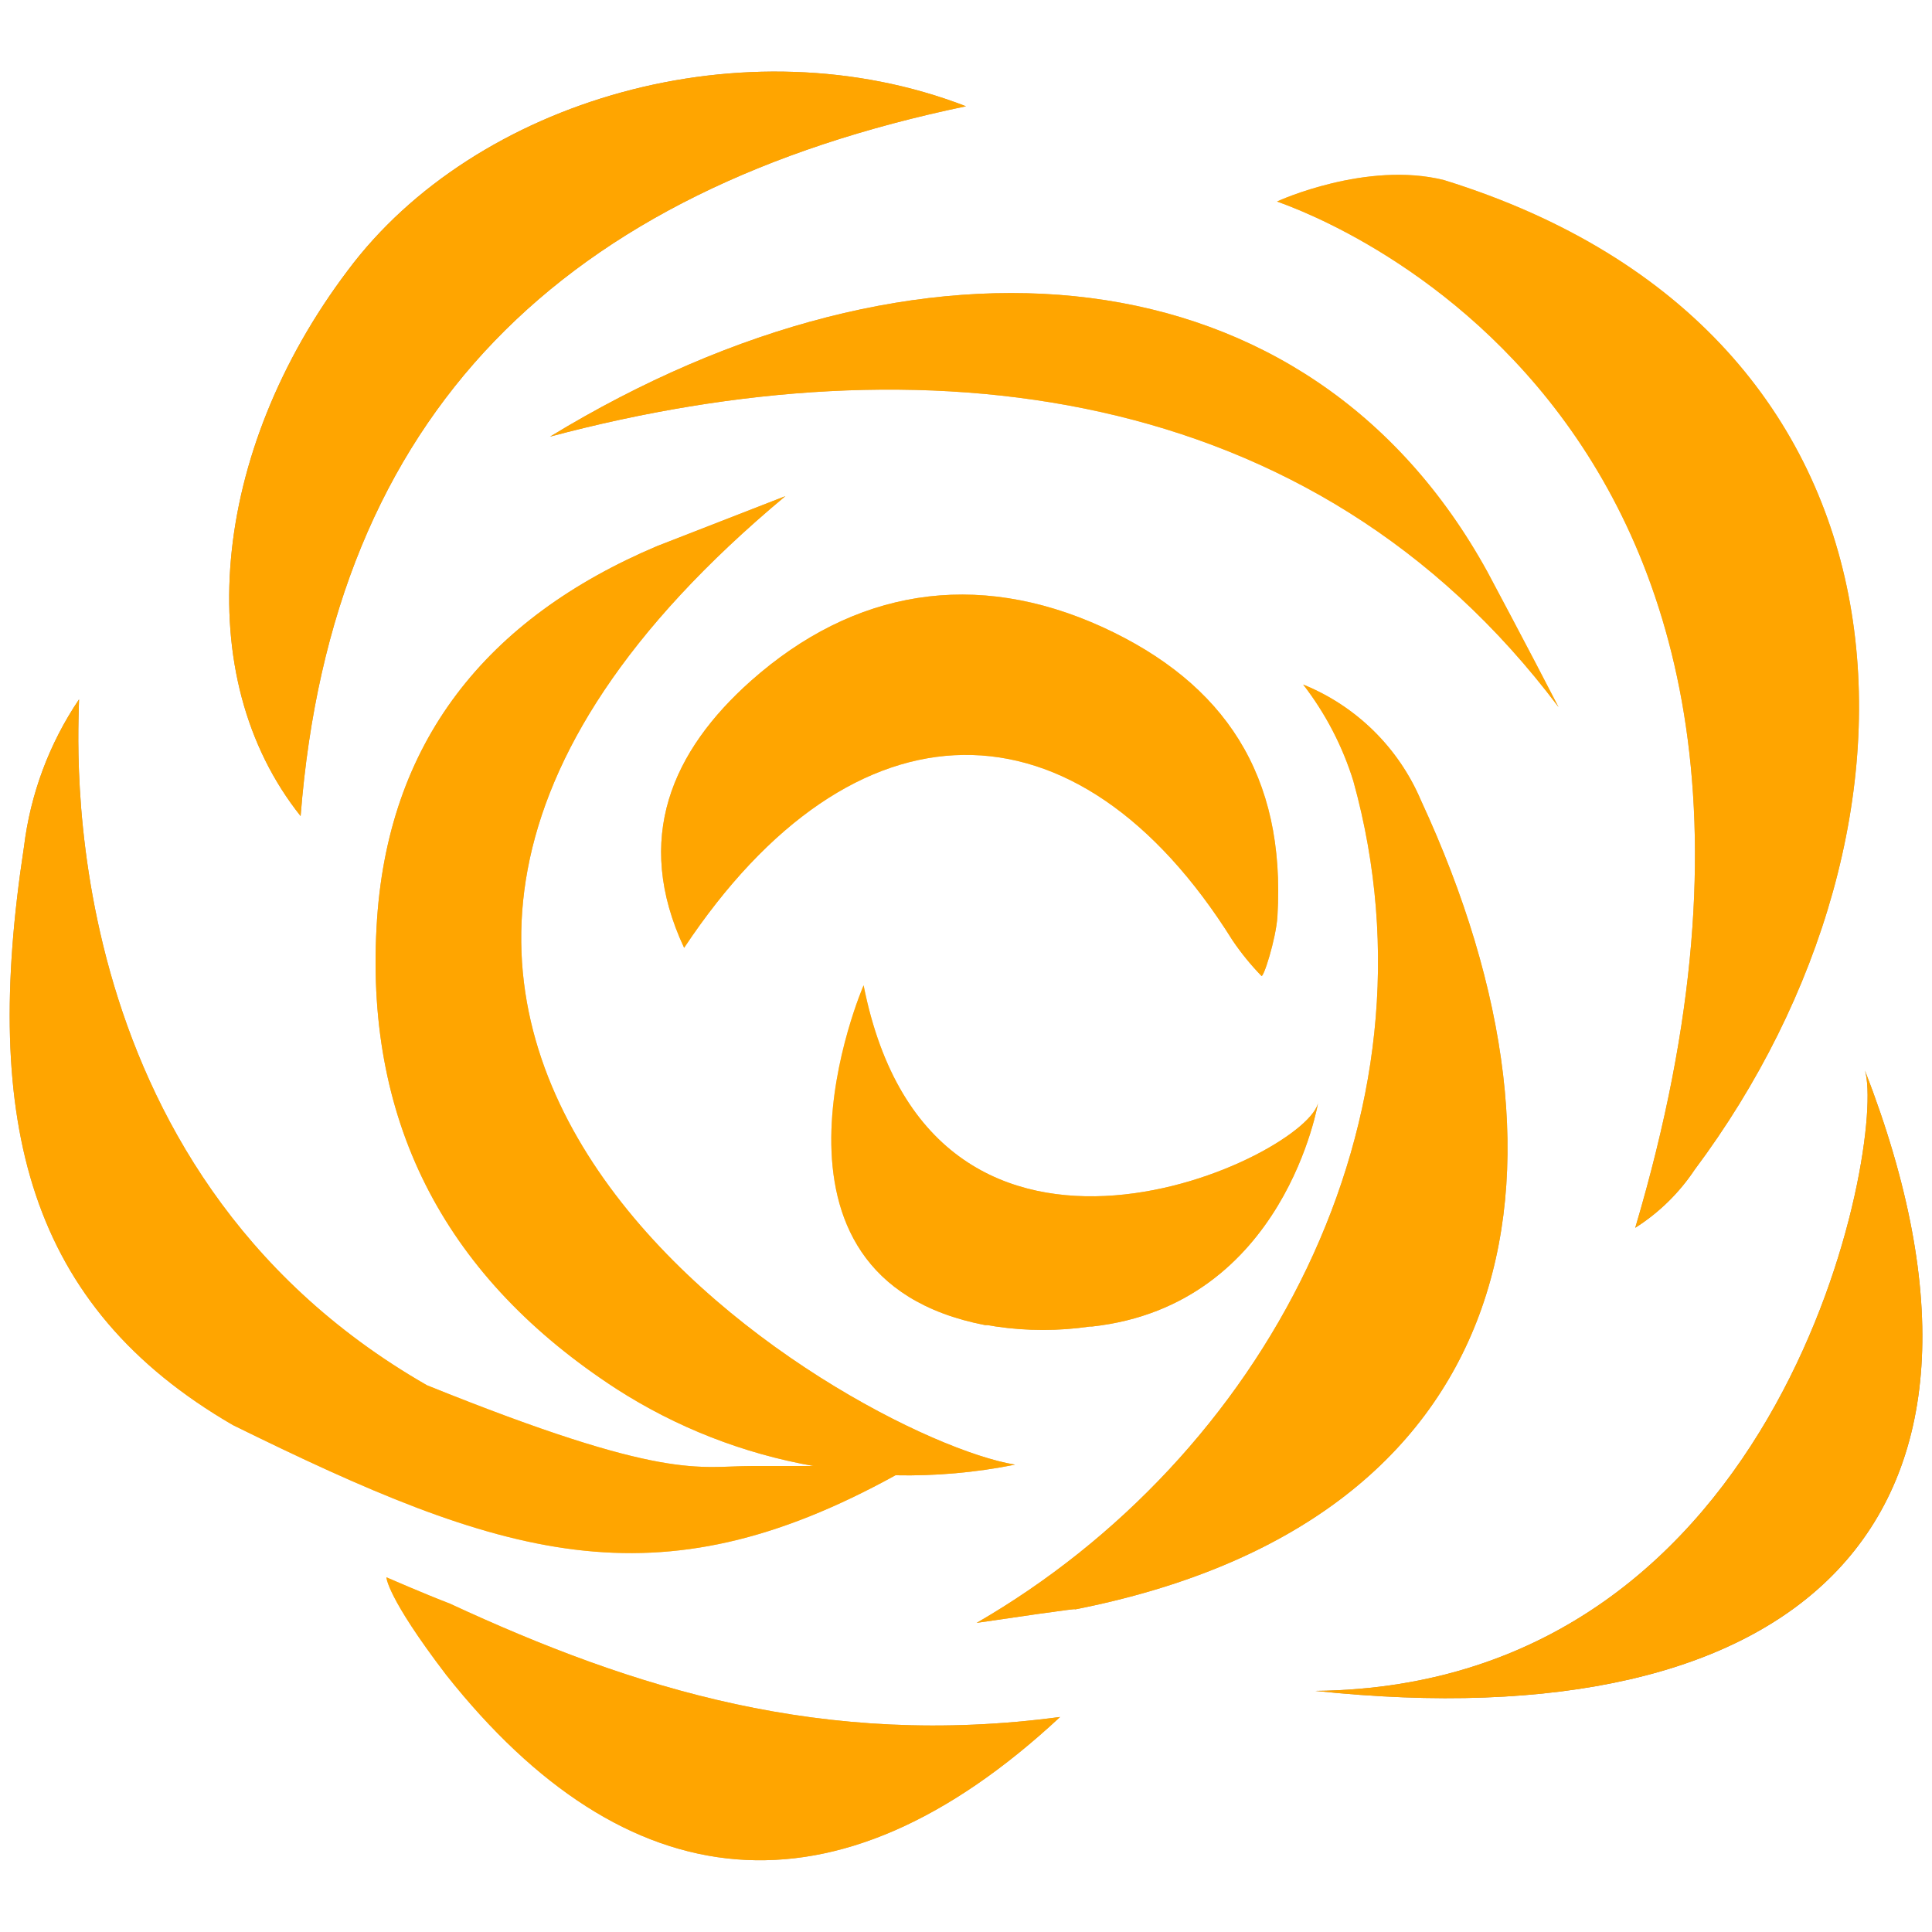
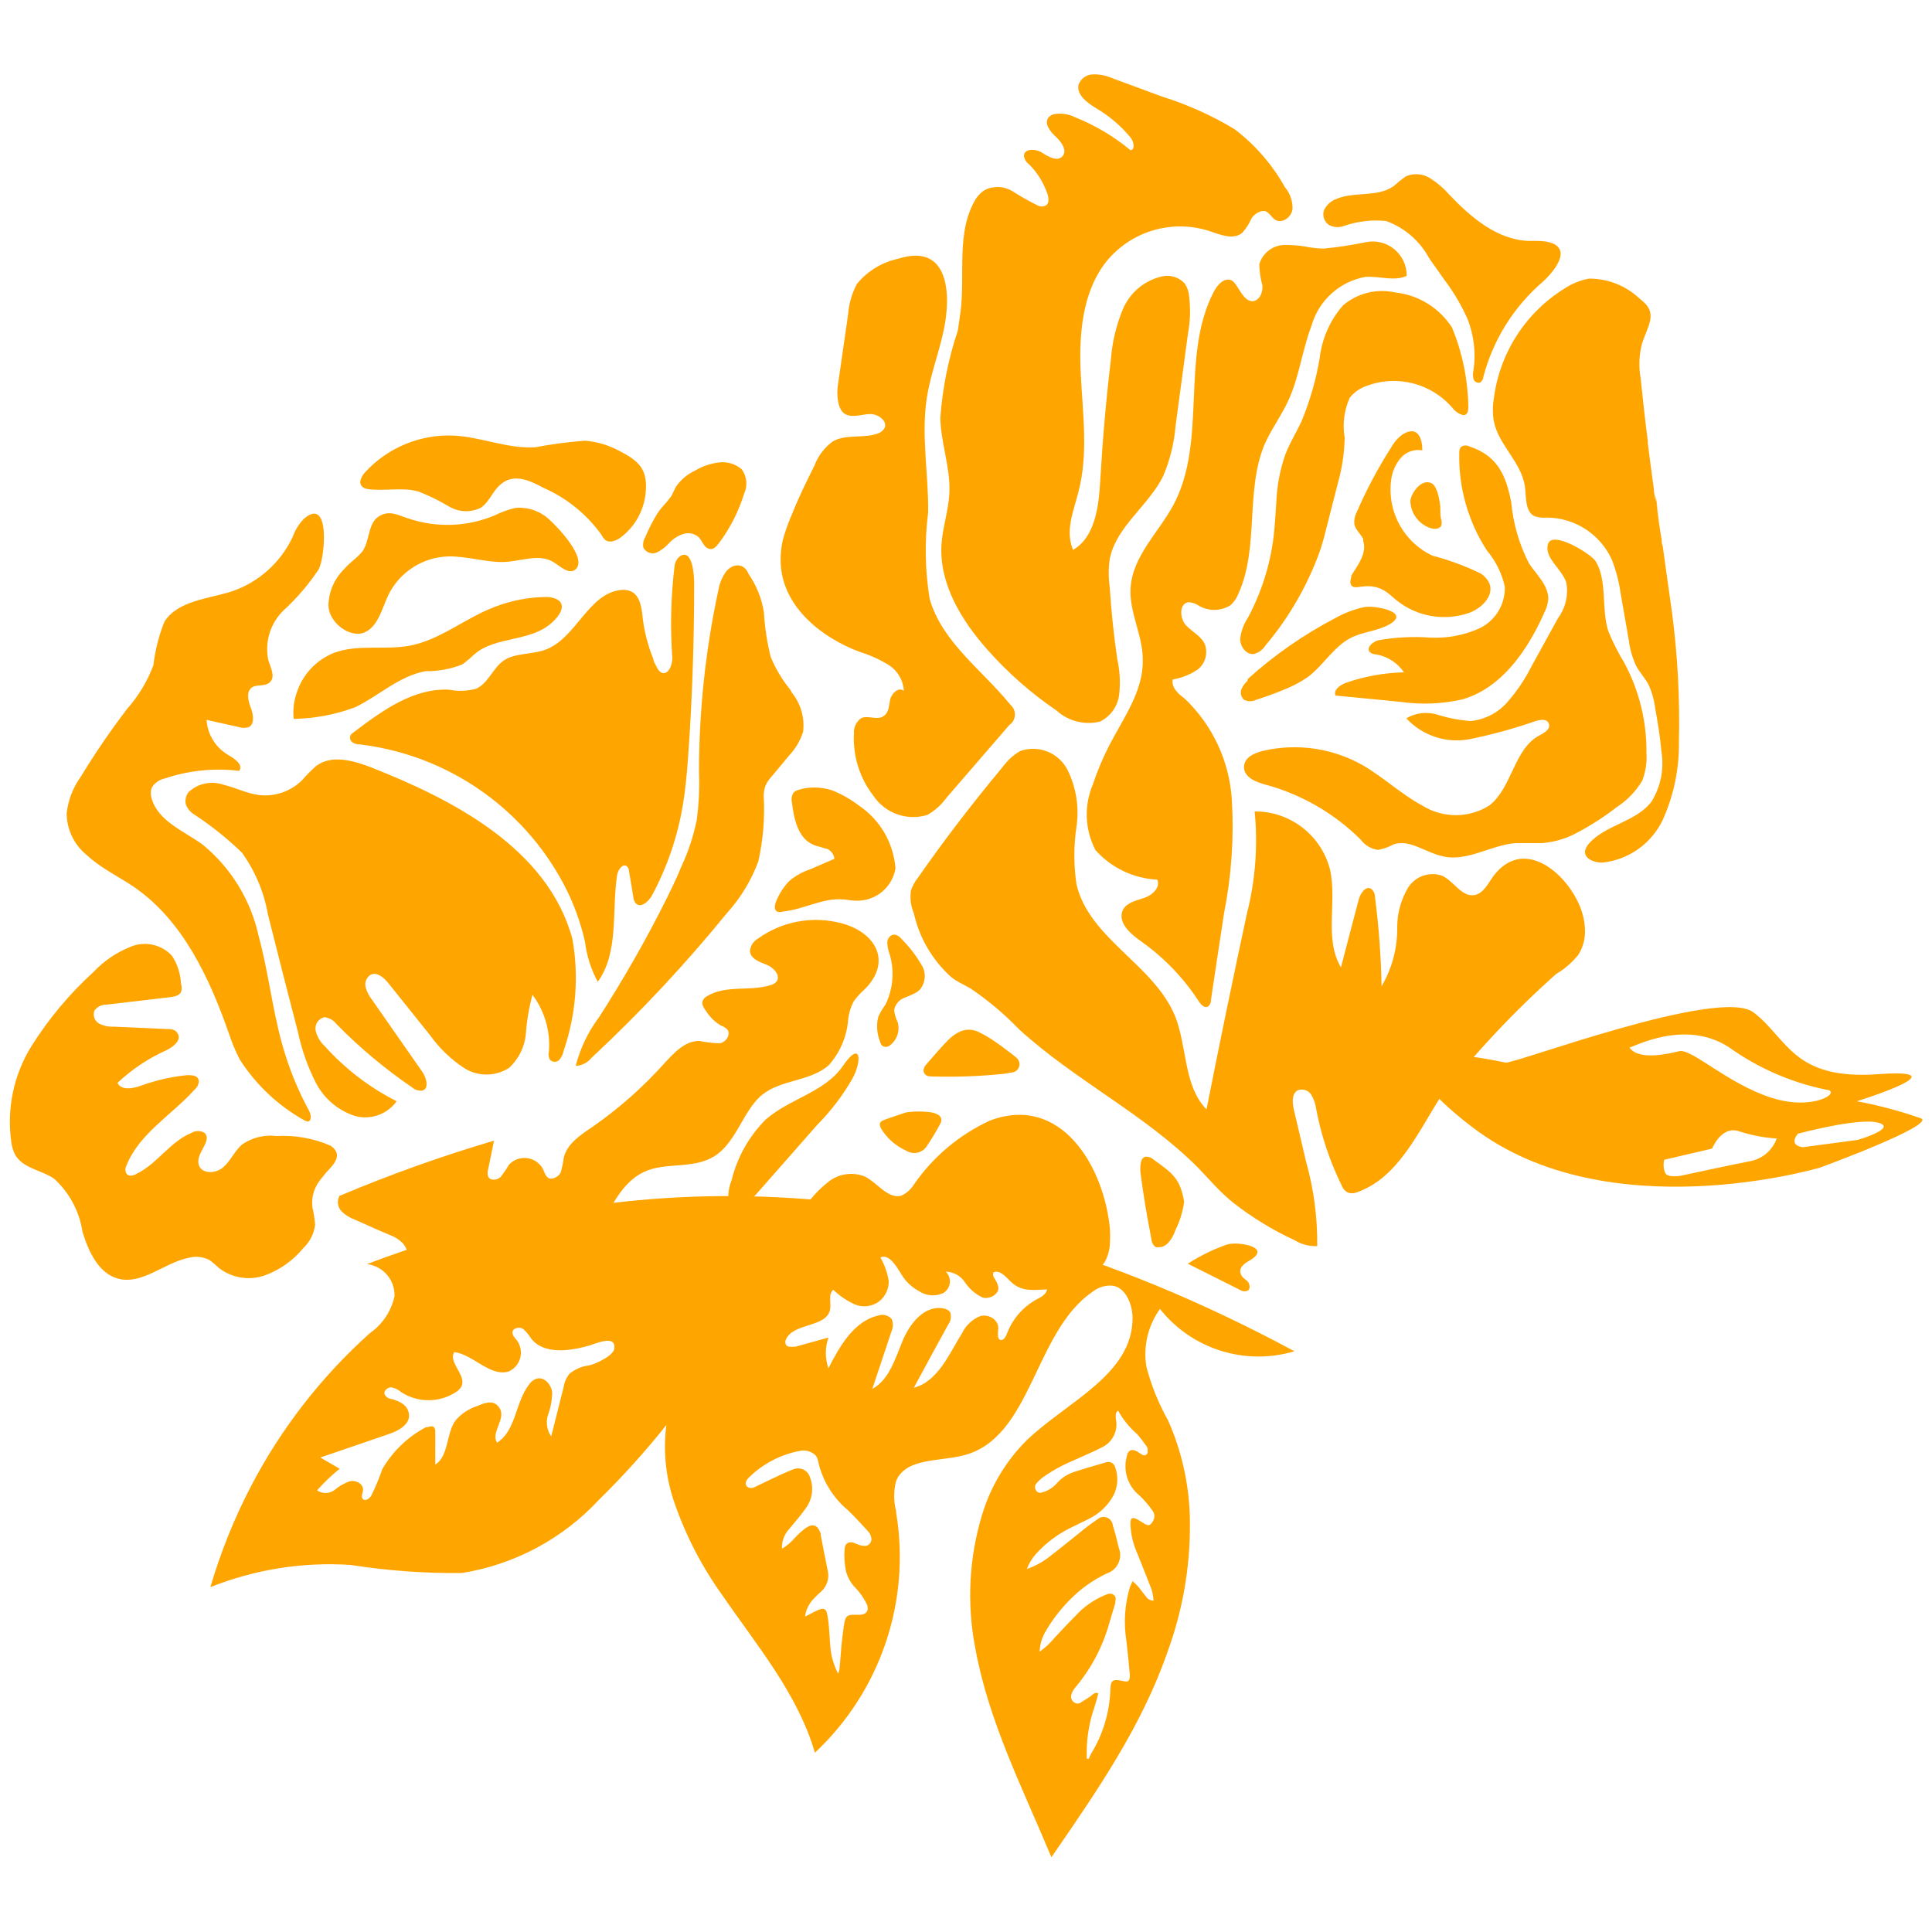
- <svg xmlns="http://www.w3.org/2000/svg" xmlns:xlink="http://www.w3.org/1999/xlink" id="Layer_1" data-name="Layer 1" viewBox="0 0 100 100">
+ <svg xmlns="http://www.w3.org/2000/svg" id="Layer_1" data-name="Layer 1" viewBox="0 0 100 100">
  <defs>
-     <style>.cls-1{fill:url(#linear-gradient);}.cls-2{fill:url(#linear-gradient-2);}.cls-3{fill:url(#linear-gradient-3);}.cls-4{fill:url(#linear-gradient-4);}.cls-5{fill:url(#linear-gradient-5);}.cls-6{fill:url(#linear-gradient-6);}.cls-7{fill:url(#linear-gradient-7);}.cls-8{fill:url(#linear-gradient-8);}.cls-9{fill:url(#linear-gradient-9);}.cls-10{fill:url(#linear-gradient-10);}.cls-11{fill:url(#linear-gradient-11);}.cls-12{fill:orange;}</style>
-     <linearGradient id="linear-gradient" x1="5.02" y1="-0.17" x2="104.31" y2="85.84" gradientUnits="userSpaceOnUse">
-       <stop offset="0" stop-color="#8a6c46" />
-       <stop offset="0.5" stop-color="#f4cf8e" />
-       <stop offset="1" stop-color="#8a6c46" />
-     </linearGradient>
-     <linearGradient id="linear-gradient-2" x1="13.06" y1="-9.44" x2="112.34" y2="76.57" xlink:href="#linear-gradient" />
-     <linearGradient id="linear-gradient-3" x1="-24.16" y1="33.52" x2="75.13" y2="119.53" xlink:href="#linear-gradient" />
-     <linearGradient id="linear-gradient-4" x1="2.7" y1="2.51" x2="101.99" y2="88.52" xlink:href="#linear-gradient" />
-     <linearGradient id="linear-gradient-5" x1="-10.69" y1="17.97" x2="88.6" y2="103.98" xlink:href="#linear-gradient" />
-     <linearGradient id="linear-gradient-6" x1="-3.26" y1="9.39" x2="96.02" y2="95.4" xlink:href="#linear-gradient" />
-     <linearGradient id="linear-gradient-7" x1="50.43" y1="78.8" x2="60.79" y2="87.77" xlink:href="#linear-gradient" />
-     <linearGradient id="linear-gradient-8" x1="-1.26" y1="7.09" x2="98.02" y2="93.1" xlink:href="#linear-gradient" />
-     <linearGradient id="linear-gradient-9" x1="25.96" y1="-24.34" x2="78.77" y2="21.41" xlink:href="#linear-gradient" />
-     <linearGradient id="linear-gradient-10" x1="19.93" y1="-17.38" x2="119.22" y2="68.63" xlink:href="#linear-gradient" />
-     <linearGradient id="linear-gradient-11" x1="2.7" y1="2.51" x2="101.98" y2="88.52" xlink:href="#linear-gradient" />
+     <style>.cls-1{fill:orange;fill-rule:evenodd;}</style>
  </defs>
-   <path class="cls-1" d="M50,5.5C38.57,1.08,24.59,5.16,18,14,10.9,23.4,9.79,35,15.56,42.24,17.19,21.33,29.21,9.83,50,5.5Z" />
-   <path class="cls-2" d="M80.67,36.6c-1.48-2.88-3.68-7-3.68-7-9.25-16.83-29.41-18.64-48.52-7C47.64,17.49,67.94,19.65,80.67,36.6Z" />
-   <path class="cls-3" d="M23.28,83C22,82.51,20,81.64,20,81.64s0,1,3.1,5.06h0c9.29,11.71,20.14,13,31.77,2.17C42.64,90.5,32.79,87.41,23.28,83Z" />
-   <path class="cls-4" d="M96.53,55.41c9.13,23.53-3.46,34.75-28.45,32.11C92.56,87.27,97.62,59,96.53,55.41Z" />
-   <path class="cls-5" d="M46.35,76.36a28.44,28.44,0,0,0,6.19-.55C44.08,74.43,7.45,53.36,40.65,25.68L34,28.27h0C25.2,32,20,38.4,19.49,48c-.57,10.31,3.7,18.22,12.4,23.88a27.74,27.74,0,0,0,10.22,4H38.94c-2.8,0-4.43.83-16.84-4.18C2.39,60.4,4.09,37.81,4.09,36.2a17.42,17.42,0,0,0-2.85,7.64c-2.19,14.29.23,23.78,10.81,29.92C26,80.63,33.9,83.22,46.35,76.36Z" />
-   <path class="cls-6" d="M44.7,51h0S38.14,66.11,51,68.59l.13,0,.42.07h0a16.66,16.66,0,0,0,4.87,0l.11,0C66.53,67.55,68.24,57,68.24,57,67.94,59.8,48.3,69.19,44.7,51Z" />
-   <path class="cls-7" d="M55.61,83.29Z" />
-   <path class="cls-8" d="M73.55,41.43a11.19,11.19,0,0,0-6.1-6,15.86,15.86,0,0,1,2.6,5h0C74.92,58,65.31,75.47,50.55,84c5.76-.85,5.11-.71,5.06-.69C78.47,78.82,82.65,61.08,73.55,41.43Z" />
-   <path class="cls-9" d="M66.1,10.43Z" />
-   <path class="cls-10" d="M84.64,63.55a10.35,10.35,0,0,0,3.07-3C101,42.77,100.2,17.21,74.74,9.32c-4-1-8.57,1.07-8.64,1.11S97.51,20.17,84.64,63.55Z" />
-   <path class="cls-11" d="M57.07,32.46c-6.58-3-12.87-1.95-18.2,2.78-4.07,3.62-6.11,8.15-3.46,13.82,8.78-13.21,20.32-13.29,28.39-.38a13.44,13.44,0,0,0,1.48,1.82c.09.24.77-1.92.84-3.07h0C66.56,40.13,63.39,35.36,57.07,32.46Z" />
-   <path class="cls-12" d="M50,5.5C38.57,1.08,24.59,5.16,18,14,10.9,23.4,9.79,35,15.56,42.24,17.19,21.33,29.21,9.83,50,5.5Z" />
-   <path class="cls-12" d="M80.67,36.6c-1.48-2.88-3.68-7-3.68-7-9.25-16.83-29.41-18.64-48.52-7C47.64,17.49,67.94,19.65,80.67,36.6Z" />
-   <path class="cls-12" d="M23.28,83C22,82.51,20,81.64,20,81.64s0,1,3.1,5.06h0c9.29,11.71,20.14,13,31.77,2.17C42.64,90.5,32.79,87.41,23.28,83Z" />
-   <path class="cls-12" d="M96.53,55.41c9.13,23.53-3.46,34.75-28.45,32.11C92.56,87.27,97.62,59,96.53,55.41Z" />
-   <path class="cls-12" d="M46.35,76.36a28.44,28.44,0,0,0,6.19-.55C44.08,74.43,7.45,53.36,40.65,25.68L34,28.27h0C25.2,32,20,38.4,19.49,48c-.57,10.31,3.7,18.22,12.4,23.88a27.74,27.74,0,0,0,10.22,4H38.94c-2.8,0-4.43.83-16.84-4.18C2.39,60.4,4.09,37.81,4.09,36.2a17.42,17.42,0,0,0-2.85,7.64c-2.19,14.29.23,23.78,10.81,29.92C26,80.63,33.9,83.22,46.35,76.36Z" />
-   <path class="cls-12" d="M44.7,51h0S38.14,66.11,51,68.59l.13,0,.42.07h0a16.66,16.66,0,0,0,4.87,0l.11,0C66.53,67.55,68.24,57,68.24,57,67.94,59.8,48.3,69.19,44.7,51Z" />
-   <path class="cls-12" d="M55.61,83.29Z" />
-   <path class="cls-12" d="M73.55,41.43a11.19,11.19,0,0,0-6.1-6,15.86,15.86,0,0,1,2.6,5h0C74.92,58,65.31,75.47,50.55,84c5.76-.85,5.11-.71,5.06-.69C78.47,78.82,82.65,61.08,73.55,41.43Z" />
-   <path class="cls-12" d="M66.1,10.43Z" />
-   <path class="cls-12" d="M84.64,63.55a10.35,10.35,0,0,0,3.07-3C101,42.77,100.2,17.21,74.74,9.32c-4-1-8.57,1.07-8.64,1.11S97.51,20.17,84.64,63.55Z" />
-   <path class="cls-12" d="M57.07,32.46c-6.58-3-12.87-1.95-18.2,2.78-4.07,3.62-6.11,8.15-3.46,13.82,8.78-13.21,20.32-13.29,28.39-.38a13.44,13.44,0,0,0,1.48,1.82c.09.24.77-1.92.84-3.07h0C66.56,40.13,63.39,35.36,57.07,32.46Z" />
+   <path class="cls-1" d="M81.63,43.1a4.51,4.51,0,0,1-1.83.54c-.46,0-.91,0-1.37,0-1.3.11-2.53,1-3.8.67-.85-.19-1.67-.88-2.49-.61a2.6,2.6,0,0,1-.82.29,1.32,1.32,0,0,1-.88-.52,11.09,11.09,0,0,0-4.91-2.85c-.5-.13-1.12-.37-1.14-.89s.54-.76,1-.87a7.18,7.18,0,0,1,5.15.75c1.07.62,2,1.51,3.07,2.08a3.26,3.26,0,0,0,3.48,0c1.18-.92,1.26-2.91,2.58-3.62.26-.13.6-.34.5-.61s-.41-.21-.65-.15a26.34,26.34,0,0,1-3.45.95,3.56,3.56,0,0,1-3.28-1.08A2,2,0,0,1,74.43,37a7.63,7.63,0,0,0,1.69.32,2.89,2.89,0,0,0,1.92-1,8.75,8.75,0,0,0,1.23-1.83L80.64,32a2.38,2.38,0,0,0,.43-1.85c-.24-.73-1.17-1.28-.94-2s2.26.55,2.46.9c.62,1,.28,2.5.66,3.63a11.47,11.47,0,0,0,.83,1.64,9.63,9.63,0,0,1,1.14,4.64A3.35,3.35,0,0,1,85,40.41a4.15,4.15,0,0,1-1.31,1.36A14,14,0,0,1,81.63,43.1Z" />
+   <path class="cls-1" d="M71.21,33.87a.48.48,0,0,1-.3-.11c-.22-.22.13-.54.43-.62A11,11,0,0,1,74,33a5.5,5.5,0,0,0,2.58-.48,2.31,2.31,0,0,0,1.31-2.15,4.38,4.38,0,0,0-.93-1.88,8.91,8.91,0,0,1-1.43-5c0-.14,0-.3.13-.38a.41.41,0,0,1,.4,0c1.52.49,1.91,1.62,2.16,2.88a8.61,8.61,0,0,0,.92,3.17c.39.59,1,1.12,1,1.84a2,2,0,0,1-.22.74c-.87,1.95-2.21,3.88-4.23,4.46a8.76,8.76,0,0,1-3.19.13L69.12,36c-.11-.3.25-.55.55-.66a9.87,9.87,0,0,1,3-.54A2.18,2.18,0,0,0,71.21,33.87Z" />
+   <path class="cls-1" d="M70.56,28a.69.69,0,0,0,0-.1c-.13-.27-.41-.48-.46-.78a1.07,1.07,0,0,1,.12-.6A23.61,23.61,0,0,1,72,23.17a2.09,2.09,0,0,1,.62-.7c.78-.46,1,.24,1,.84a1.2,1.2,0,0,0-1.14.42A2.19,2.19,0,0,0,72,24.9a3.77,3.77,0,0,0,2.14,3.86,13.46,13.46,0,0,1,2.51.93,1.25,1.25,0,0,1,.44.5c.26.65-.41,1.31-1.07,1.54a3.94,3.94,0,0,1-3.75-.67c-.17-.14-.33-.29-.51-.42a1.67,1.67,0,0,0-1.22-.28c-.2,0-.46.11-.59-.06s0-.35,0-.52C70.31,29.22,70.76,28.6,70.56,28Z" />
+   <path class="cls-1" d="M74.07,25c.29.12.42.71.48,1.22,0,.29,0,.56.06.72a.65.65,0,0,1,0,.24c-.1.26-.48.22-.73.09A1.52,1.52,0,0,1,73,25.92C73.05,25.5,73.57,24.78,74.07,25Z" />
+   <path class="cls-1" d="M76,21c0,.17,0,.37-.14.46s-.49-.1-.65-.31a4,4,0,0,0-4.49-1.17,1.89,1.89,0,0,0-.86.61,3.59,3.59,0,0,0-.26,2.07A9.26,9.26,0,0,1,69.25,25l-.51,2c-.12.49-.25,1-.4,1.46a16,16,0,0,1-2.84,4.95,1,1,0,0,1-.6.44c-.39.05-.71-.38-.71-.78a2.54,2.54,0,0,1,.41-1.11,12,12,0,0,0,1.32-4.17c.07-.59.1-1.18.14-1.76a8.51,8.51,0,0,1,.47-2.51c.23-.6.57-1.14.84-1.72a15.24,15.24,0,0,0,.94-3.28,5,5,0,0,1,1.21-2.72,3.13,3.13,0,0,1,2.71-.66,4,4,0,0,1,2.93,1.82A11.23,11.23,0,0,1,76,21Z" />
+   <path class="cls-1" d="M64.59,35.14A21.79,21.79,0,0,1,69.1,32a5.36,5.36,0,0,1,1.53-.58c.51-.09,2.46.25,1.26.91-.63.35-1.39.37-2,.7-.87.46-1.39,1.4-2.18,2a5.79,5.79,0,0,1-1,.56,17.17,17.17,0,0,1-1.69.63.7.7,0,0,1-.63,0,.5.5,0,0,1-.12-.58,1.27,1.27,0,0,1,.3-.4Z" />
+   <path class="cls-1" d="M82.26,14.42a3.79,3.79,0,0,1,2.62,1.05c.52.39.61.73.53,1.12s-.27.72-.42,1.2a4.15,4.15,0,0,0-.07,1.79c.11,1.08.23,2.17.37,3.25h0v.11c.1.78.2,1.57.31,2.35,0,.22.07.45.1.67l0-.31.23,1.66c-.07-.45-.13-.9-.2-1.35.07.66.16,1.32.28,2,0,.1,0,.2.05.3l.49,3.5a43.4,43.4,0,0,1,.35,6.64,9.48,9.48,0,0,1-.82,4,3.91,3.91,0,0,1-3.15,2.25c-.41,0-.93-.19-.89-.6a.87.87,0,0,1,.18-.36c.85-1,2.47-1.14,3.27-2.21a3.77,3.77,0,0,0,.5-2.61c-.06-.75-.19-1.49-.32-2.23a4.13,4.13,0,0,0-.34-1.2c-.18-.34-.45-.62-.63-.95a4.34,4.34,0,0,1-.39-1.33c-.14-.82-.29-1.64-.43-2.47a7.78,7.78,0,0,0-.45-1.72,3.72,3.72,0,0,0-3.36-2.18,1.51,1.51,0,0,1-.64-.07c-.5-.24-.43-1-.5-1.52-.16-1.26-1.37-2.16-1.61-3.4a3.53,3.53,0,0,1,0-1.17A7.87,7.87,0,0,1,81,14.92,3.36,3.36,0,0,1,82.26,14.42Z" />
+   <path class="cls-1" d="M68.53,10.88h0a1.14,1.14,0,0,1,.61-.57c.94-.42,2.14-.07,3-.68a7.14,7.14,0,0,1,.62-.5A1.35,1.35,0,0,1,74,9.21a4.59,4.59,0,0,1,1,.85c1.13,1.19,2.5,2.36,4.13,2.41.44,0,1.35-.06,1.6.44s-.5,1.34-.87,1.67a9.74,9.74,0,0,0-3.08,4.92.41.41,0,0,1-.15.29.27.27,0,0,1-.36-.17.9.9,0,0,1,0-.46,5.22,5.22,0,0,0-.31-2.65,10.56,10.56,0,0,0-1.23-2.07l-.76-1.08a4.14,4.14,0,0,0-2.22-1.92,5.05,5.05,0,0,0-2.2.26.94.94,0,0,1-.77-.06A.67.67,0,0,1,68.53,10.88Z" />
+   <path class="cls-1" d="M68.49,12.87a20.12,20.12,0,0,0,2.18-.33,1.76,1.76,0,0,1,2.14,1.74c-.65.3-1.41,0-2.13.05a3.56,3.56,0,0,0-2.8,2.54c-.48,1.25-.63,2.63-1.19,3.85-.36.79-.89,1.49-1.24,2.29-1,2.41-.27,5.34-1.35,7.72a1.62,1.62,0,0,1-.4.59,1.58,1.58,0,0,1-1.7,0,1,1,0,0,0-.49-.15c-.48.06-.46.84-.12,1.2s.86.59,1,1.06A1.16,1.16,0,0,1,62,34.65a3.3,3.3,0,0,1-1.3.52c-.09.42.31.76.63,1a7.91,7.91,0,0,1,2.43,5.22,23.12,23.12,0,0,1-.4,5.86c-.23,1.5-.46,3-.68,4.5,0,.15-.07.33-.21.37s-.31-.12-.4-.26a11.43,11.43,0,0,0-3-3.13c-.57-.4-1.26-1-.94-1.65.21-.38.7-.47,1.11-.61s.84-.55.66-.94A4.58,4.58,0,0,1,56.7,44a4,4,0,0,1-.13-3.41,14.45,14.45,0,0,1,.84-2c.74-1.43,1.78-2.83,1.74-4.45,0-1.27-.72-2.47-.63-3.73.11-1.64,1.46-2.86,2.23-4.3,1.75-3.31.34-7.67,2.07-11,.18-.35.5-.72.87-.62s.58,1.08,1.12,1.1c.37,0,.57-.45.53-.82a4.56,4.56,0,0,1-.16-1.09,1.39,1.39,0,0,1,1.42-1,5.81,5.81,0,0,1,1.17.12A5.87,5.87,0,0,0,68.49,12.87Z" />
+   <path class="cls-1" d="M49.72,16.12c.24-1.94-.23-4.08.75-5.76A1.47,1.47,0,0,1,51,9.82a1.48,1.48,0,0,1,1.41.08,13.73,13.73,0,0,0,1.29.73.46.46,0,0,0,.44,0c.18-.12.14-.4.07-.61a4,4,0,0,0-.94-1.51A.64.64,0,0,1,53,8.07c0-.4.62-.38.95-.16s.8.47,1.05.17-.06-.73-.35-1-.62-.68-.38-1a.57.57,0,0,1,.28-.17,1.77,1.77,0,0,1,1.1.16,10.77,10.77,0,0,1,2.86,1.7c.26,0,.18-.45,0-.66A6.68,6.68,0,0,0,56.73,5.6c-.45-.28-1-.67-.91-1.2a.81.81,0,0,1,.73-.55,2.27,2.27,0,0,1,1,.19L60.15,5a17.2,17.2,0,0,1,3.74,1.68,9.65,9.65,0,0,1,2.61,3,1.67,1.67,0,0,1,.4,1.15c-.06.42-.54.76-.89.55-.19-.12-.29-.35-.49-.44s-.58.1-.74.36a2.83,2.83,0,0,1-.49.76c-.46.37-1.13.09-1.69-.1a4.92,4.92,0,0,0-5.33,1.57c-1.26,1.58-1.43,3.79-1.33,5.83s.4,4.13-.12,6.1c-.25,1-.7,2-.28,3,1.15-.66,1.33-2.25,1.41-3.6.12-2.09.3-4.18.55-6.25a8.37,8.37,0,0,1,.63-2.63,2.9,2.9,0,0,1,2-1.67,1.23,1.23,0,0,1,1.19.36,1.36,1.36,0,0,1,.22.59,6.36,6.36,0,0,1-.05,2c-.21,1.59-.43,3.17-.64,4.76a8.4,8.4,0,0,1-.63,2.59c-.75,1.56-2.44,2.62-2.78,4.32a5.17,5.17,0,0,0,0,1.47q.12,1.88.39,3.72a5.52,5.52,0,0,1,.1,1.81,1.78,1.78,0,0,1-1,1.42,2.47,2.47,0,0,1-2.24-.57,19.12,19.12,0,0,1-3.58-3.15c-1.35-1.52-2.5-3.41-2.38-5.44.06-.91.37-1.78.41-2.68.06-1.3-.44-2.57-.47-3.87a18.48,18.48,0,0,1,.91-4.54C49.62,16.77,49.68,16.44,49.72,16.12Z" />
+   <path class="cls-1" d="M40.42,29.33a4.6,4.6,0,0,1,.1-1.38A9.21,9.21,0,0,1,41,26.6c.34-.86.75-1.69,1.16-2.51a2.73,2.73,0,0,1,.94-1.24c.69-.4,1.58-.14,2.33-.41a.63.63,0,0,0,.34-.26c.21-.38-.33-.77-.76-.75s-.89.21-1.27,0-.45-1-.37-1.49c.18-1.23.35-2.46.53-3.68a4,4,0,0,1,.45-1.56,3.78,3.78,0,0,1,2.15-1.31c2.6-.83,2.77,1.81,2.33,3.78-.25,1.15-.68,2.27-.86,3.43-.3,2,.1,3.95.07,5.93A15.53,15.53,0,0,0,48.12,31c.64,2.24,2.72,3.68,4.18,5.48a.66.66,0,0,1-.06,1.05L49,41.28a3.16,3.16,0,0,1-1,.9,2.48,2.48,0,0,1-2.8-1,4.83,4.83,0,0,1-1-3.21.91.91,0,0,1,.36-.79c.35-.18.82.11,1.15-.1s.29-.57.37-.89.45-.65.7-.43a1.68,1.68,0,0,0-.8-1.35,6.41,6.41,0,0,0-1.46-.66C42.49,33,40.6,31.43,40.42,29.33Z" />
+   <path class="cls-1" d="M48.32,55.72c-.18,0-.4,0-.49-.19s.05-.37.17-.5c.36-.41.71-.83,1.09-1.21a2.11,2.11,0,0,1,.63-.44,1.15,1.15,0,0,1,1,.07,5.35,5.35,0,0,1,.7.41c.35.23.68.49,1,.73l.17.14a.45.45,0,0,1,.17.45.44.44,0,0,1-.37.33l-.43.07A27.85,27.85,0,0,1,48.32,55.72Z" />
+   <path class="cls-1" d="M48.68,58.14A11.66,11.66,0,0,1,48,59.28a.78.78,0,0,1-1.11.27,2.92,2.92,0,0,1-1.2-1l-.08-.13c-.12-.24-.1-.35.15-.45s.75-.26,1.13-.39a4.62,4.62,0,0,1,1.34,0,1,1,0,0,1,.29.1A.32.32,0,0,1,48.68,58.14Z" />
+   <path class="cls-1" d="M47.63,51.2a.94.94,0,0,1-.28.21,5.44,5.44,0,0,1-.5.22.85.85,0,0,0-.57.65,2,2,0,0,0,.18.62A1.11,1.11,0,0,1,46,54.15a.35.35,0,0,1-.31,0,.42.42,0,0,1-.14-.24,2.09,2.09,0,0,1-.09-1.28,3.35,3.35,0,0,1,.37-.63A3.59,3.59,0,0,0,46,49.24a1.51,1.51,0,0,1-.07-.48.42.42,0,0,1,.26-.37c.19-.06.38.09.5.24a6.54,6.54,0,0,1,1.08,1.44A1.09,1.09,0,0,1,47.63,51.2Z" />
+   <path class="cls-1" d="M44.3,46.62c-.23,0-.46-.06-.69-.07-1.06-.07-2,.52-3.08.63a.44.44,0,0,1-.32,0c-.18-.13-.09-.42,0-.62a3.4,3.4,0,0,1,.61-.93A3.21,3.21,0,0,1,41.92,45l1.27-.55a.64.64,0,0,0-.42-.53h-.05c-.21-.08-.43-.11-.63-.2-.78-.33-1-1.33-1.1-2.19a.66.66,0,0,1,.08-.5.56.56,0,0,1,.27-.15,2.66,2.66,0,0,1,.79-.12,3.09,3.09,0,0,1,.95.15,6,6,0,0,1,1.37.78,4.32,4.32,0,0,1,1.9,3.25A2,2,0,0,1,44.3,46.62Z" />
+   <path class="cls-1" d="M41,35.87a2.7,2.7,0,0,1,.57,2,3.2,3.2,0,0,1-.72,1.23l-1,1.2a1.43,1.43,0,0,0-.23.37,1.5,1.5,0,0,0-.09.52,12.42,12.42,0,0,1-.28,3.4,8.32,8.32,0,0,1-1.63,2.68,74.72,74.72,0,0,1-7,7.48,1.12,1.12,0,0,1-.82.42A7.12,7.12,0,0,1,31,52.66a64.67,64.67,0,0,0,3.54-6.22c.25-.52.49-1,.72-1.57a10.83,10.83,0,0,0,.8-2.41,14.14,14.14,0,0,0,.12-2.52,44.69,44.69,0,0,1,1-9.38,2.3,2.3,0,0,1,.42-1c.39-.44.94-.39,1.14.14a4.79,4.79,0,0,1,.8,2A12.58,12.58,0,0,0,39.89,34a6.7,6.7,0,0,0,1,1.68Z" />
+   <path class="cls-1" d="M27.56,51.49a10.66,10.66,0,0,0-.34,2,2.72,2.72,0,0,1-.88,1.79,2.16,2.16,0,0,1-2.32,0,6.68,6.68,0,0,1-1.77-1.71L20.11,50.9c-.23-.29-.59-.61-.92-.45a.59.59,0,0,0-.27.63,1.78,1.78,0,0,0,.33.66l2.59,3.71c.24.33.39.93,0,1a.67.67,0,0,1-.5-.16,26.12,26.12,0,0,1-3.92-3.28.92.92,0,0,0-.62-.36.59.59,0,0,0-.46.7,1.57,1.57,0,0,0,.47.8A12.76,12.76,0,0,0,20.53,57a2,2,0,0,1-2.2.75,3.51,3.51,0,0,1-2-1.74,10.7,10.7,0,0,1-.91-2.6q-.78-3-1.55-6.07a7.78,7.78,0,0,0-1.35-3.21,16.82,16.82,0,0,0-2.51-2,1,1,0,0,1-.4-.53A.79.79,0,0,1,9.76,41a1.78,1.78,0,0,1,1.78-.39c.63.15,1.21.45,1.85.54a2.73,2.73,0,0,0,2.24-.76,7.49,7.49,0,0,1,.74-.75c.8-.59,1.91-.28,2.84.08,4.14,1.63,9.15,4.16,10.42,8.89a11.58,11.58,0,0,1-.45,5.76,1.06,1.06,0,0,1-.23.49.34.34,0,0,1-.48,0,.54.54,0,0,1-.06-.42,4.45,4.45,0,0,0,0-.73A4.32,4.32,0,0,0,27.56,51.49Z" />
+   <path class="cls-1" d="M33.82,34.12c0,.13.1.25.16.38a.63.63,0,0,0,.26.32c.34.14.56-.38.56-.76a24.77,24.77,0,0,1,.11-4.72.78.78,0,0,1,.27-.54c.7-.47.75,1.12.75,1.39,0,3-.1,6.06-.32,9.07-.06.8-.13,1.59-.26,2.38a15.17,15.17,0,0,1-1.61,4.72c-.18.31-.57.66-.83.4a.57.57,0,0,1-.13-.34l-.22-1.32a.37.37,0,0,0-.1-.25c-.21-.2-.48.17-.52.45-.28,1.87.1,4-1,5.52a5.84,5.84,0,0,1-.66-2.07,12,12,0,0,0-1.11-3,13.8,13.8,0,0,0-10.56-7.22c-.21,0-.48-.1-.49-.32s.12-.25.23-.34c1.46-1.11,3.08-2.27,4.9-2.17a3.1,3.1,0,0,0,1.39-.05c.63-.28.87-1.07,1.43-1.46s1.44-.31,2.13-.55c1.6-.56,2.23-2.9,3.91-3.1a1,1,0,0,1,.55.07c.48.22.56.88.61,1.42A8.53,8.53,0,0,0,33.82,34.12Z" />
+   <path class="cls-1" d="M28.55,32.24c-1.1,1-2.92.68-4,1.63a7.34,7.34,0,0,1-.6.51,4.91,4.91,0,0,1-1.93.36C20.64,35,19.63,36,18.4,36.6a9.57,9.57,0,0,1-3.2.61,3.13,3.13,0,0,1,.16-1.36,3.32,3.32,0,0,1,1.93-2.06c1.24-.46,2.62-.13,3.92-.37,1.58-.3,2.87-1.43,4.38-2a7.52,7.52,0,0,1,2.77-.52C29.36,31,29.22,31.65,28.55,32.24Z" />
+   <path class="cls-1" d="M33.94,26.72a2.9,2.9,0,0,1,.35-.49,5.85,5.85,0,0,0,.45-.54c.09-.16.16-.34.25-.5a2.48,2.48,0,0,1,1-.84,3.18,3.18,0,0,1,1.27-.42,1.51,1.51,0,0,1,1.13.36,1.24,1.24,0,0,1,.13,1.25,8.46,8.46,0,0,1-1.32,2.59c-.11.14-.24.29-.42.29a.46.46,0,0,1-.35-.23c-.09-.12-.15-.26-.25-.37a.82.82,0,0,0-.82-.18,1.78,1.78,0,0,0-.72.46,2,2,0,0,1-.65.5.54.54,0,0,1-.69-.26.75.75,0,0,1,.1-.54A8.37,8.37,0,0,1,33.94,26.72Z" />
+   <path class="cls-1" d="M18.67,24.83a1,1,0,0,1,.24-.4,5.88,5.88,0,0,1,4.65-1.88c1.4.09,2.75.69,4.15.6a22.79,22.79,0,0,1,2.58-.34,4.54,4.54,0,0,1,1.75.52c1,.51,1.5.94,1.38,2.16a3.27,3.27,0,0,1-1.31,2.34c-.23.16-.55.29-.78.12a.9.9,0,0,1-.2-.27,7.3,7.3,0,0,0-3-2.43c-.62-.34-1.38-.69-2-.33s-.72,1-1.24,1.36a1.73,1.73,0,0,1-1.66-.07,10.86,10.86,0,0,0-1.57-.77c-.85-.24-1.77,0-2.64-.13a.5.5,0,0,1-.26-.11A.33.33,0,0,1,18.67,24.83Z" />
+   <path class="cls-1" d="M17.81,29.46a4.56,4.56,0,0,1,.5-.48,3,3,0,0,0,.44-.43c.4-.55.28-1.44.84-1.81s1-.07,1.56.1a6.32,6.32,0,0,0,4.47-.17,4.88,4.88,0,0,1,1.05-.38,2.27,2.27,0,0,1,1.78.62c.36.32,2,2,1.33,2.57-.34.27-.77-.16-1.14-.39-.78-.47-1.75,0-2.65,0s-1.83-.3-2.75-.29a3.57,3.57,0,0,0-3.14,2c-.34.72-.53,1.64-1.25,1.94S17,32.24,17,31.31A2.72,2.72,0,0,1,17.81,29.46Z" />
+   <path class="cls-1" d="M4.31,44.1a2.81,2.81,0,0,1-.86-2,4,4,0,0,1,.72-1.88,40.67,40.67,0,0,1,2.41-3.53,7.18,7.18,0,0,0,1.36-2.26,8.74,8.74,0,0,1,.57-2.25C9.2,31.09,10.77,31,12,30.61a5.41,5.41,0,0,0,3.14-2.8,2.7,2.7,0,0,1,.58-.95c1.4-1.22,1.1,2,.78,2.6a11.47,11.47,0,0,1-1.82,2.13,2.79,2.79,0,0,0-.79,2.59c.12.38.37.84.09,1.12s-.76.08-1,.33-.12.69,0,1,.22.82-.09,1a.83.83,0,0,1-.54,0l-1.66-.37a2.28,2.28,0,0,0,1.16,1.84c.32.18.75.5.53.8a8.76,8.76,0,0,0-3.87.4,1,1,0,0,0-.66.48.86.86,0,0,0,0,.55c.33,1.17,1.65,1.67,2.63,2.38a8.45,8.45,0,0,1,2.91,4.75c.5,1.83.7,3.74,1.21,5.57A16.41,16.41,0,0,0,16,57.5c.11.2.14.54-.08.55a.45.45,0,0,1-.18-.07,9.39,9.39,0,0,1-3.33-3.14,9.32,9.32,0,0,1-.55-1.31c-1-2.88-2.38-5.85-4.88-7.59-.74-.51-1.56-.9-2.26-1.48Z" />
+   <path class="cls-1" d="M16.56,61.09a1.9,1.9,0,0,0-.39,1.4,5.56,5.56,0,0,1,.14.91,2,2,0,0,1-.62,1.21,4.59,4.59,0,0,1-2,1.41,2.52,2.52,0,0,1-2.36-.39,5.85,5.85,0,0,0-.47-.4,1.5,1.5,0,0,0-1.12-.12c-1.26.26-2.39,1.41-3.64,1.07-1-.28-1.52-1.4-1.83-2.42A4.66,4.66,0,0,0,2.79,61c-.66-.44-1.6-.53-2-1.22a1.94,1.94,0,0,1-.2-.63,7.44,7.44,0,0,1,1-4.94,18.47,18.47,0,0,1,3.26-3.91A5.33,5.33,0,0,1,6.77,49a1.91,1.91,0,0,1,2.13.47,2.9,2.9,0,0,1,.47,1.45.7.7,0,0,1,0,.43c-.1.19-.34.23-.54.26L5.51,52a.76.76,0,0,0-.62.3.55.55,0,0,0,.24.68,1.47,1.47,0,0,0,.75.16l2.7.12c.23,0,.5,0,.62.24.21.36-.26.71-.63.88a9.07,9.07,0,0,0-2.49,1.67c.21.42.82.29,1.26.13a9.81,9.81,0,0,1,2.34-.53c.21,0,.47,0,.57.17s0,.43-.19.59c-1.19,1.32-2.87,2.27-3.52,3.93a.44.44,0,0,0,0,.4c.11.17.37.12.56,0,1.05-.52,1.72-1.66,2.81-2.1a.64.64,0,0,1,.68,0c.4.4-.41,1-.32,1.57s.87.56,1.27.22.6-.86,1-1.2a2.59,2.59,0,0,1,1.77-.43,6.2,6.2,0,0,1,2.8.5c.65.45.22.92-.21,1.37Z" />
+   <path class="cls-1" d="M19.58,63.67l-1.21-.54a1.89,1.89,0,0,1-.7-.44.69.69,0,0,1-.1-.79,75.66,75.66,0,0,1,8-2.86l-.3,1.47a.61.61,0,0,0,0,.4c.12.22.47.18.65,0a5.19,5.19,0,0,0,.42-.62,1.09,1.09,0,0,1,1.76.21c.08.17.13.39.3.48s.51-.06.62-.29a5,5,0,0,0,.16-.77c.18-.74.89-1.19,1.51-1.61A21.38,21.38,0,0,0,34.42,55c.49-.53,1.06-1.14,1.79-1.12a5.8,5.8,0,0,0,1,.12c.34,0,.65-.46.43-.72a.91.91,0,0,0-.33-.2,2.24,2.24,0,0,1-.76-.74c-.12-.16-.26-.37-.17-.56a.5.5,0,0,1,.2-.21c1-.61,2.22-.24,3.3-.58a.58.58,0,0,0,.31-.18c.24-.31-.15-.74-.52-.88s-.85-.32-.85-.72a.81.81,0,0,1,.4-.62,5.14,5.14,0,0,1,4.38-.79c1.74.48,2.6,2,1.12,3.44a3.29,3.29,0,0,0-.53.59,2.57,2.57,0,0,0-.29.95,4,4,0,0,1-1,2.35c-.94.84-2.43.74-3.42,1.51S38.13,59.11,37,59.83s-2.53.29-3.67.83c-2,.94-2.18,4.15-4.24,4.86a11,11,0,0,1-1.64.26A31.61,31.61,0,0,0,24.31,67c-1.08.31-2.49.08-2.93-1-.23-.55-.15-1.24-.55-1.67a1.88,1.88,0,0,0-.66-.41Z" />
+   <path class="cls-1" d="M38.86,63.31l0,0a1.79,1.79,0,0,1-1.38,2.39.34.34,0,0,1-.31-.09.35.35,0,0,1,0-.37c.32-.67,1.08-1.23.89-2a4.72,4.72,0,0,0-.27-.61,2.37,2.37,0,0,1,.08-1.55,6.68,6.68,0,0,1,1.76-3.13c1.22-1.08,3.06-1.41,4-2.78s1-.25.48.68a11.52,11.52,0,0,1-1.8,2.36L39.1,61.86a1.23,1.23,0,0,0-.45,1A2.13,2.13,0,0,0,38.86,63.31Z" />
+   <path class="cls-1" d="M57.45,63.61a6.26,6.26,0,0,1,0,.75,2.2,2.2,0,0,1-.29,1,2.25,2.25,0,0,1-2.62.69A15.63,15.63,0,0,1,52,64.66a15.37,15.37,0,0,0-5.93-1.34,5.32,5.32,0,0,0-2,.08,4.83,4.83,0,0,0-1.5.91,21.48,21.48,0,0,0-2.92,2.88,9.55,9.55,0,0,1-3.1,2.91.64.64,0,0,1-.68,0c-.24-.23,0-.64.19-.9l5.67-6.82A5.65,5.65,0,0,1,43,61.08a1.9,1.9,0,0,1,1.77-.18c.64.32,1.16,1.14,1.85,1a1.47,1.47,0,0,0,.67-.57A9.73,9.73,0,0,1,51.24,58C54.93,56.61,57.15,60.39,57.45,63.61Z" />
+   <path class="cls-1" d="M60.09,64.55H60a.37.37,0,0,1-.18,0,.54.54,0,0,1-.22-.4c-.23-1.17-.43-2.35-.58-3.54,0-.29,0-.7.29-.74a.55.55,0,0,1,.41.16c1,.71,1.37,1,1.57,2.17a4.68,4.68,0,0,1-.44,1.45C60.72,64,60.5,64.46,60.09,64.55Z" />
+   <path class="cls-1" d="M64.81,65.16l-.13.08c-.24.14-.54.34-.48.62s.22.31.36.45.18.43,0,.5a.38.38,0,0,1-.29,0l-2.79-1.4a9.44,9.44,0,0,1,2.05-1C64.05,64.26,65.74,64.51,64.81,65.16Z" />
+   <path class="cls-1" d="M74.52,56.84c-1.18,1.89-2.22,4.17-4.31,4.88a.61.61,0,0,1-.46,0,.67.67,0,0,1-.31-.37,15.46,15.46,0,0,1-1.31-3.92,2,2,0,0,0-.26-.77.58.58,0,0,0-.71-.22c-.31.17-.27.64-.19,1l.63,2.68a15.51,15.51,0,0,1,.58,4.38A2.1,2.1,0,0,1,67,64.19a16.2,16.2,0,0,1-3.16-1.93C63.13,61.7,62.56,61,62,60.43c-2.76-2.77-6.38-4.52-9.26-7.16a15.69,15.69,0,0,0-2.51-2.11c-.35-.2-.72-.36-1-.59a6.28,6.28,0,0,1-1.93-3.3,2.17,2.17,0,0,1-.15-1.17,2,2,0,0,1,.35-.65c1.39-2,2.87-3.92,4.42-5.78a3,3,0,0,1,.87-.79,2,2,0,0,1,2.48,1,5,5,0,0,1,.45,2.9,10.12,10.12,0,0,0,0,3c.66,2.81,4,4.14,5.1,6.81.64,1.6.43,3.61,1.63,4.83q1-5.07,2.09-10.13A15.37,15.37,0,0,0,64.94,42,4,4,0,0,1,68.84,45c.38,1.68-.32,3.6.57,5.07.3-1.16.6-2.32.91-3.48.08-.34.37-.77.66-.58a.56.56,0,0,1,.19.43,41.86,41.86,0,0,1,.34,4.61,5.91,5.91,0,0,0,.81-3.1,4,4,0,0,1,.56-2,1.5,1.5,0,0,1,1.77-.62c.6.28,1,1.1,1.66,1,.48-.08.72-.62,1-1,1.66-2.17,4.06.11,4.59,1.94a3.35,3.35,0,0,1,.14,1,2.27,2.27,0,0,1-.34,1.14,4.12,4.12,0,0,1-1.15,1A48.87,48.87,0,0,0,74.52,56.84Z" />
+   <path class="cls-1" d="M99.44,57.89A22.41,22.41,0,0,0,96.11,57s5.55-1.72,1.11-1.4-4.69-1.86-6.46-3.2S78.3,55.11,77.92,55c0,0-.87-.2-1.86-.32l-1.76,2a17,17,0,0,0,1.92,1.67c7,5.36,18,2.08,18,2.08S100.16,58.25,99.44,57.89Zm-15.1-3.67c.17,0,2.88-1.52,5.17,0a13.21,13.21,0,0,0,5,2.18c.86.07-.56,1.14-2.82.42s-4.13-2.56-4.77-2.41S84.82,54.9,84.34,54.22Zm6.31,5.87c-1,.19-3.62.76-3.62.76s-.68.13-.83-.12a1.06,1.06,0,0,1-.06-.7l2.48-.58s.48-1.22,1.41-.89a7.93,7.93,0,0,0,1.93.37A1.81,1.81,0,0,1,90.65,60.09ZM96.16,59l-2.84.38s-.78-.06-.26-.7c0,0,3.14-.85,4.16-.57S96.16,59,96.16,59Z" />
+   <path class="cls-1" d="M67,69.94c-19.62-10.56-35.74-9.19-48-4.51a1.62,1.62,0,0,1,1.42,1.66A3.14,3.14,0,0,1,19.15,69,28,28,0,0,0,13,76.91a28.71,28.71,0,0,0-2.11,5.24A16.65,16.65,0,0,1,18.14,81a34.9,34.9,0,0,0,5.76.42A12.33,12.33,0,0,0,31,77.63a42.48,42.48,0,0,0,3.49-3.87,8.85,8.85,0,0,0,.41,4,18.64,18.64,0,0,0,2.49,4.81c1.79,2.61,3.9,5.1,4.79,8.15a13.89,13.89,0,0,0,4.2-12.45.07.07,0,0,0,0-.06,3.13,3.13,0,0,1,0-1.55c.5-1.21,2.22-1,3.49-1.33,3.54-.89,3.64-6.38,6.67-8.46a1.49,1.49,0,0,1,.93-.33c.75,0,1.15.93,1.15,1.69,0,2.92-3.39,4.32-5.47,6.31a9.17,9.17,0,0,0-2.31,3.84,14.33,14.33,0,0,0-.36,6.92c.68,3.79,2.46,7.27,3.94,10.83,2.31-3.35,4.66-6.74,6-10.6a18.93,18.93,0,0,0,1.17-6.73,13.17,13.17,0,0,0-1.13-5.28,11.58,11.58,0,0,1-1.12-2.77,4,4,0,0,1,.7-3A6.5,6.5,0,0,0,67,69.94Zm-36.57.74a2,2,0,0,0-.95.42,1.48,1.48,0,0,0-.31.71l-.64,2.54a1.28,1.28,0,0,1-.16-1.13,3.35,3.35,0,0,0,.21-1.16c-.05-.39-.39-.79-.77-.71a.76.76,0,0,0-.43.32c-.71.91-.67,2.39-1.65,3-.34-.5.45-1.22.15-1.75s-.8-.3-1.22-.13a2.45,2.45,0,0,0-1.08.73c-.5.69-.34,1.83-1.05,2.29,0-.56,0-1.12,0-1.68a.35.35,0,0,0-.06-.25c-.11-.12-.31,0-.44,0a5.68,5.68,0,0,0-2.24,2.16,12.3,12.3,0,0,1-.58,1.39c-.1.14-.29.28-.42.17s0-.33,0-.5c0-.32-.39-.5-.69-.43a2.64,2.64,0,0,0-.81.47.77.77,0,0,1-.88,0,10.32,10.32,0,0,1,1.17-1.12l-1-.58,3.54-1.21c.5-.17,1.09-.49,1.05-1s-.49-.7-.9-.82c-.15,0-.33-.12-.37-.27s.17-.35.36-.33a1.06,1.06,0,0,1,.51.25,2.6,2.6,0,0,0,2.82,0,.81.81,0,0,0,.3-.31c.26-.58-.7-1.22-.38-1.77,1,.14,1.89,1.32,2.84,1a1.07,1.07,0,0,0,.42-1.58c-.11-.14-.28-.3-.24-.48s.35-.26.54-.14a2.28,2.28,0,0,1,.42.5c.67.85,2,.65,3,.37.31-.09,1.24-.52,1.31,0v.1C31.83,70.16,30.76,70.63,30.46,70.68ZM44.64,80c-.17,0-.33-.12-.5-.16s-.39,0-.42.31a4,4,0,0,0,.07,1.19,1.93,1.93,0,0,0,.52.88,3.34,3.34,0,0,1,.53.76c.19.37,0,.62-.4.6l-.25,0c-.28,0-.41.06-.47.34s-.1.68-.14,1-.08,1-.13,1.47a.93.93,0,0,1-.07.24A3.83,3.83,0,0,1,43,85.45c-.05-.43-.06-.86-.1-1.29a5.59,5.59,0,0,0-.08-.59c-.05-.29-.18-.36-.44-.25a5,5,0,0,0-.52.26l-.19.09a1.57,1.57,0,0,1,.44-.91,4.44,4.44,0,0,1,.38-.37,1.12,1.12,0,0,0,.35-1.11c-.13-.61-.24-1.22-.36-1.83,0,0,0,0,0-.06-.15-.46-.4-.56-.79-.29a4,4,0,0,0-.53.48,2.78,2.78,0,0,1-.68.58.59.59,0,0,1,0-.21,1.41,1.41,0,0,1,.37-.81c.3-.37.62-.73.89-1.12a1.68,1.68,0,0,0,.18-1.57.64.64,0,0,0-.85-.4c-.39.15-.76.32-1.13.5L39,77a.37.37,0,0,1-.23,0,.23.23,0,0,1-.15-.32.56.56,0,0,1,.14-.2,5.07,5.07,0,0,1,2.69-1.39.87.87,0,0,1,.57.1.55.55,0,0,1,.31.37,4.58,4.58,0,0,0,1.55,2.6c.37.35.71.73,1.06,1.11a.61.61,0,0,1,.15.3A.35.35,0,0,1,44.64,80Zm9.41-13a1,1,0,0,1-.27.19A3.39,3.39,0,0,0,52.13,69c-.06.18-.19.41-.36.35s-.11-.39-.1-.62c0-.43-.51-.73-.93-.61a1.77,1.77,0,0,0-.93.86c-.69,1.11-1.26,2.52-2.51,2.85.59-1.1,1.19-2.2,1.79-3.29a.67.67,0,0,0,.09-.62.51.51,0,0,0-.32-.19c-1-.21-1.77.77-2.15,1.69s-.69,2-1.56,2.47l1-3a.75.75,0,0,0,0-.62.63.63,0,0,0-.68-.18c-1.26.28-2,1.57-2.59,2.73a2.41,2.41,0,0,1,0-1.59l-1.69.47c-.19,0-.45.06-.52-.12a.3.3,0,0,1,0-.23c.38-.91,2.13-.61,2.3-1.59.05-.33-.11-.77.16-1a4.05,4.05,0,0,0,1.1.75,1.28,1.28,0,0,0,1.26-.14A1.3,1.3,0,0,0,46,66.29a3.9,3.9,0,0,0-.43-1.21c.46-.18.81.44,1.08.87a2.36,2.36,0,0,0,.92.88,1.28,1.28,0,0,0,1.25.1.7.7,0,0,0,.13-1.11,1.22,1.22,0,0,1,1,.56,2.26,2.26,0,0,0,.91.78c.39.11.91-.2.8-.6s-.35-.48-.23-.71c.34-.13.63.25.9.5.56.54,1.2.41,1.87.39A.53.53,0,0,1,54.05,67Zm5.35,8.1a.18.18,0,0,1-.27.2c-.1-.05-.18-.12-.27-.17-.29-.16-.48-.07-.54.26a1.94,1.94,0,0,0,.64,2,5,5,0,0,1,.7.81.48.48,0,0,1,0,.56c-.13.21-.22.23-.44.1a3.87,3.87,0,0,0-.34-.21c-.29-.15-.37-.08-.37.23a4,4,0,0,0,.36,1.53c.24.62.5,1.24.74,1.87a3.22,3.22,0,0,1,.1.57.47.47,0,0,1-.4-.22c-.12-.14-.23-.3-.35-.45s-.19-.2-.34-.34l-.14.32a6.24,6.24,0,0,0-.18,2.75c.07.59.13,1.19.18,1.78,0,.31-.06.39-.35.32-.55-.12-.65-.06-.66.52a6.75,6.75,0,0,1-1,3.25,1.36,1.36,0,0,0-.11.25l-.11,0c0-.13,0-.26,0-.39a7,7,0,0,1,.38-2.22c.08-.25.15-.5.22-.77-.14-.06-.23,0-.32.08s-.37.26-.57.38a.29.29,0,0,1-.37,0,.36.36,0,0,1-.13-.42,1,1,0,0,1,.2-.35A8.84,8.84,0,0,0,57.42,84l.3-1c0-.15.09-.31-.06-.44s-.31-.06-.46,0a4.31,4.31,0,0,0-1.28.82c-.44.44-.87.89-1.3,1.35a4,4,0,0,1-.81.76,2.3,2.3,0,0,1,.28-1,8.17,8.17,0,0,1,1.26-1.66,6.64,6.64,0,0,1,1.94-1.39,1,1,0,0,0,.62-1.32c-.09-.39-.19-.78-.31-1.16a.48.48,0,0,0-.81-.31,10.53,10.53,0,0,0-.94.71c-.53.42-1.05.85-1.59,1.26a3.92,3.92,0,0,1-1.11.59,2.49,2.49,0,0,1,.48-.79A6,6,0,0,1,55.58,79c.31-.16.63-.3.94-.47a2.91,2.91,0,0,0,1.11-1.12,1.84,1.84,0,0,0,.09-1.47.36.36,0,0,0-.47-.25c-.56.16-1.11.32-1.66.5a2,2,0,0,0-.92.62,1.56,1.56,0,0,1-.74.44.25.25,0,0,1-.3-.1.29.29,0,0,1,0-.35,2,2,0,0,1,.29-.29,7.72,7.72,0,0,1,1.56-.88l1.16-.52.36-.18a1.31,1.31,0,0,0,.76-1.47c0-.16-.06-.32.11-.45a4.44,4.44,0,0,0,1,1.23,7.9,7.9,0,0,1,.51.67A.31.31,0,0,1,59.4,75.09Z" />
</svg>
